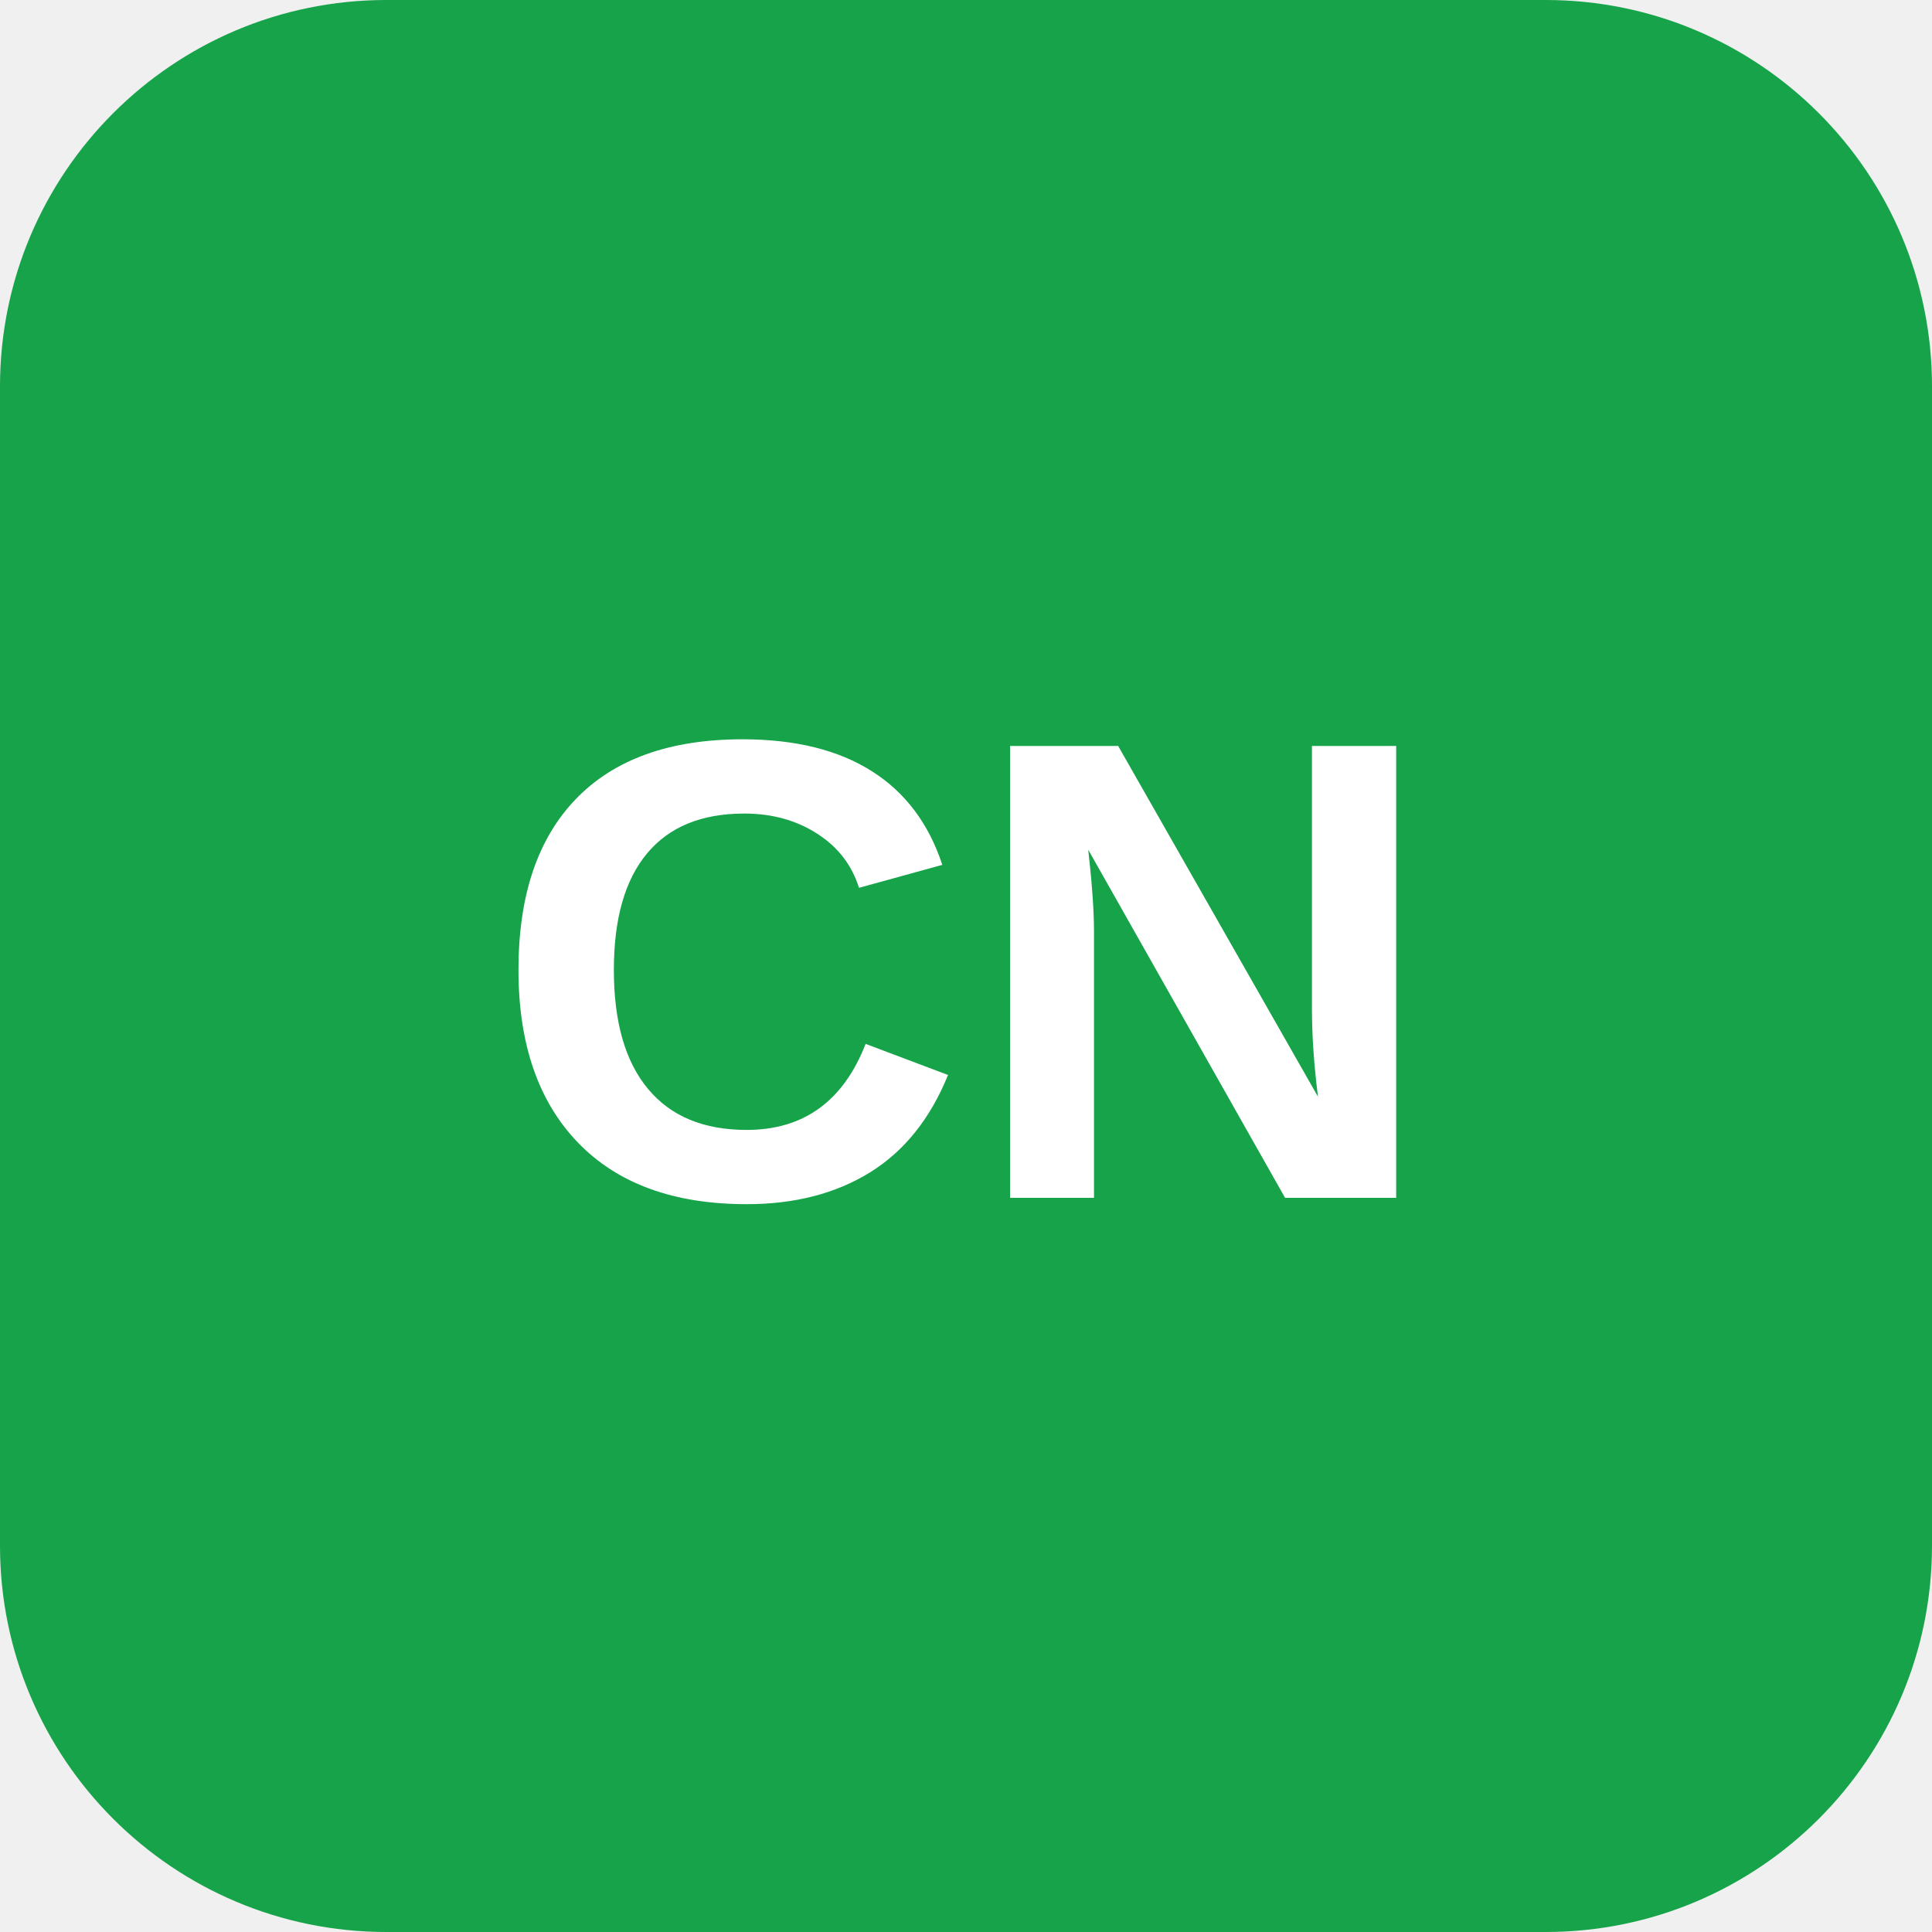
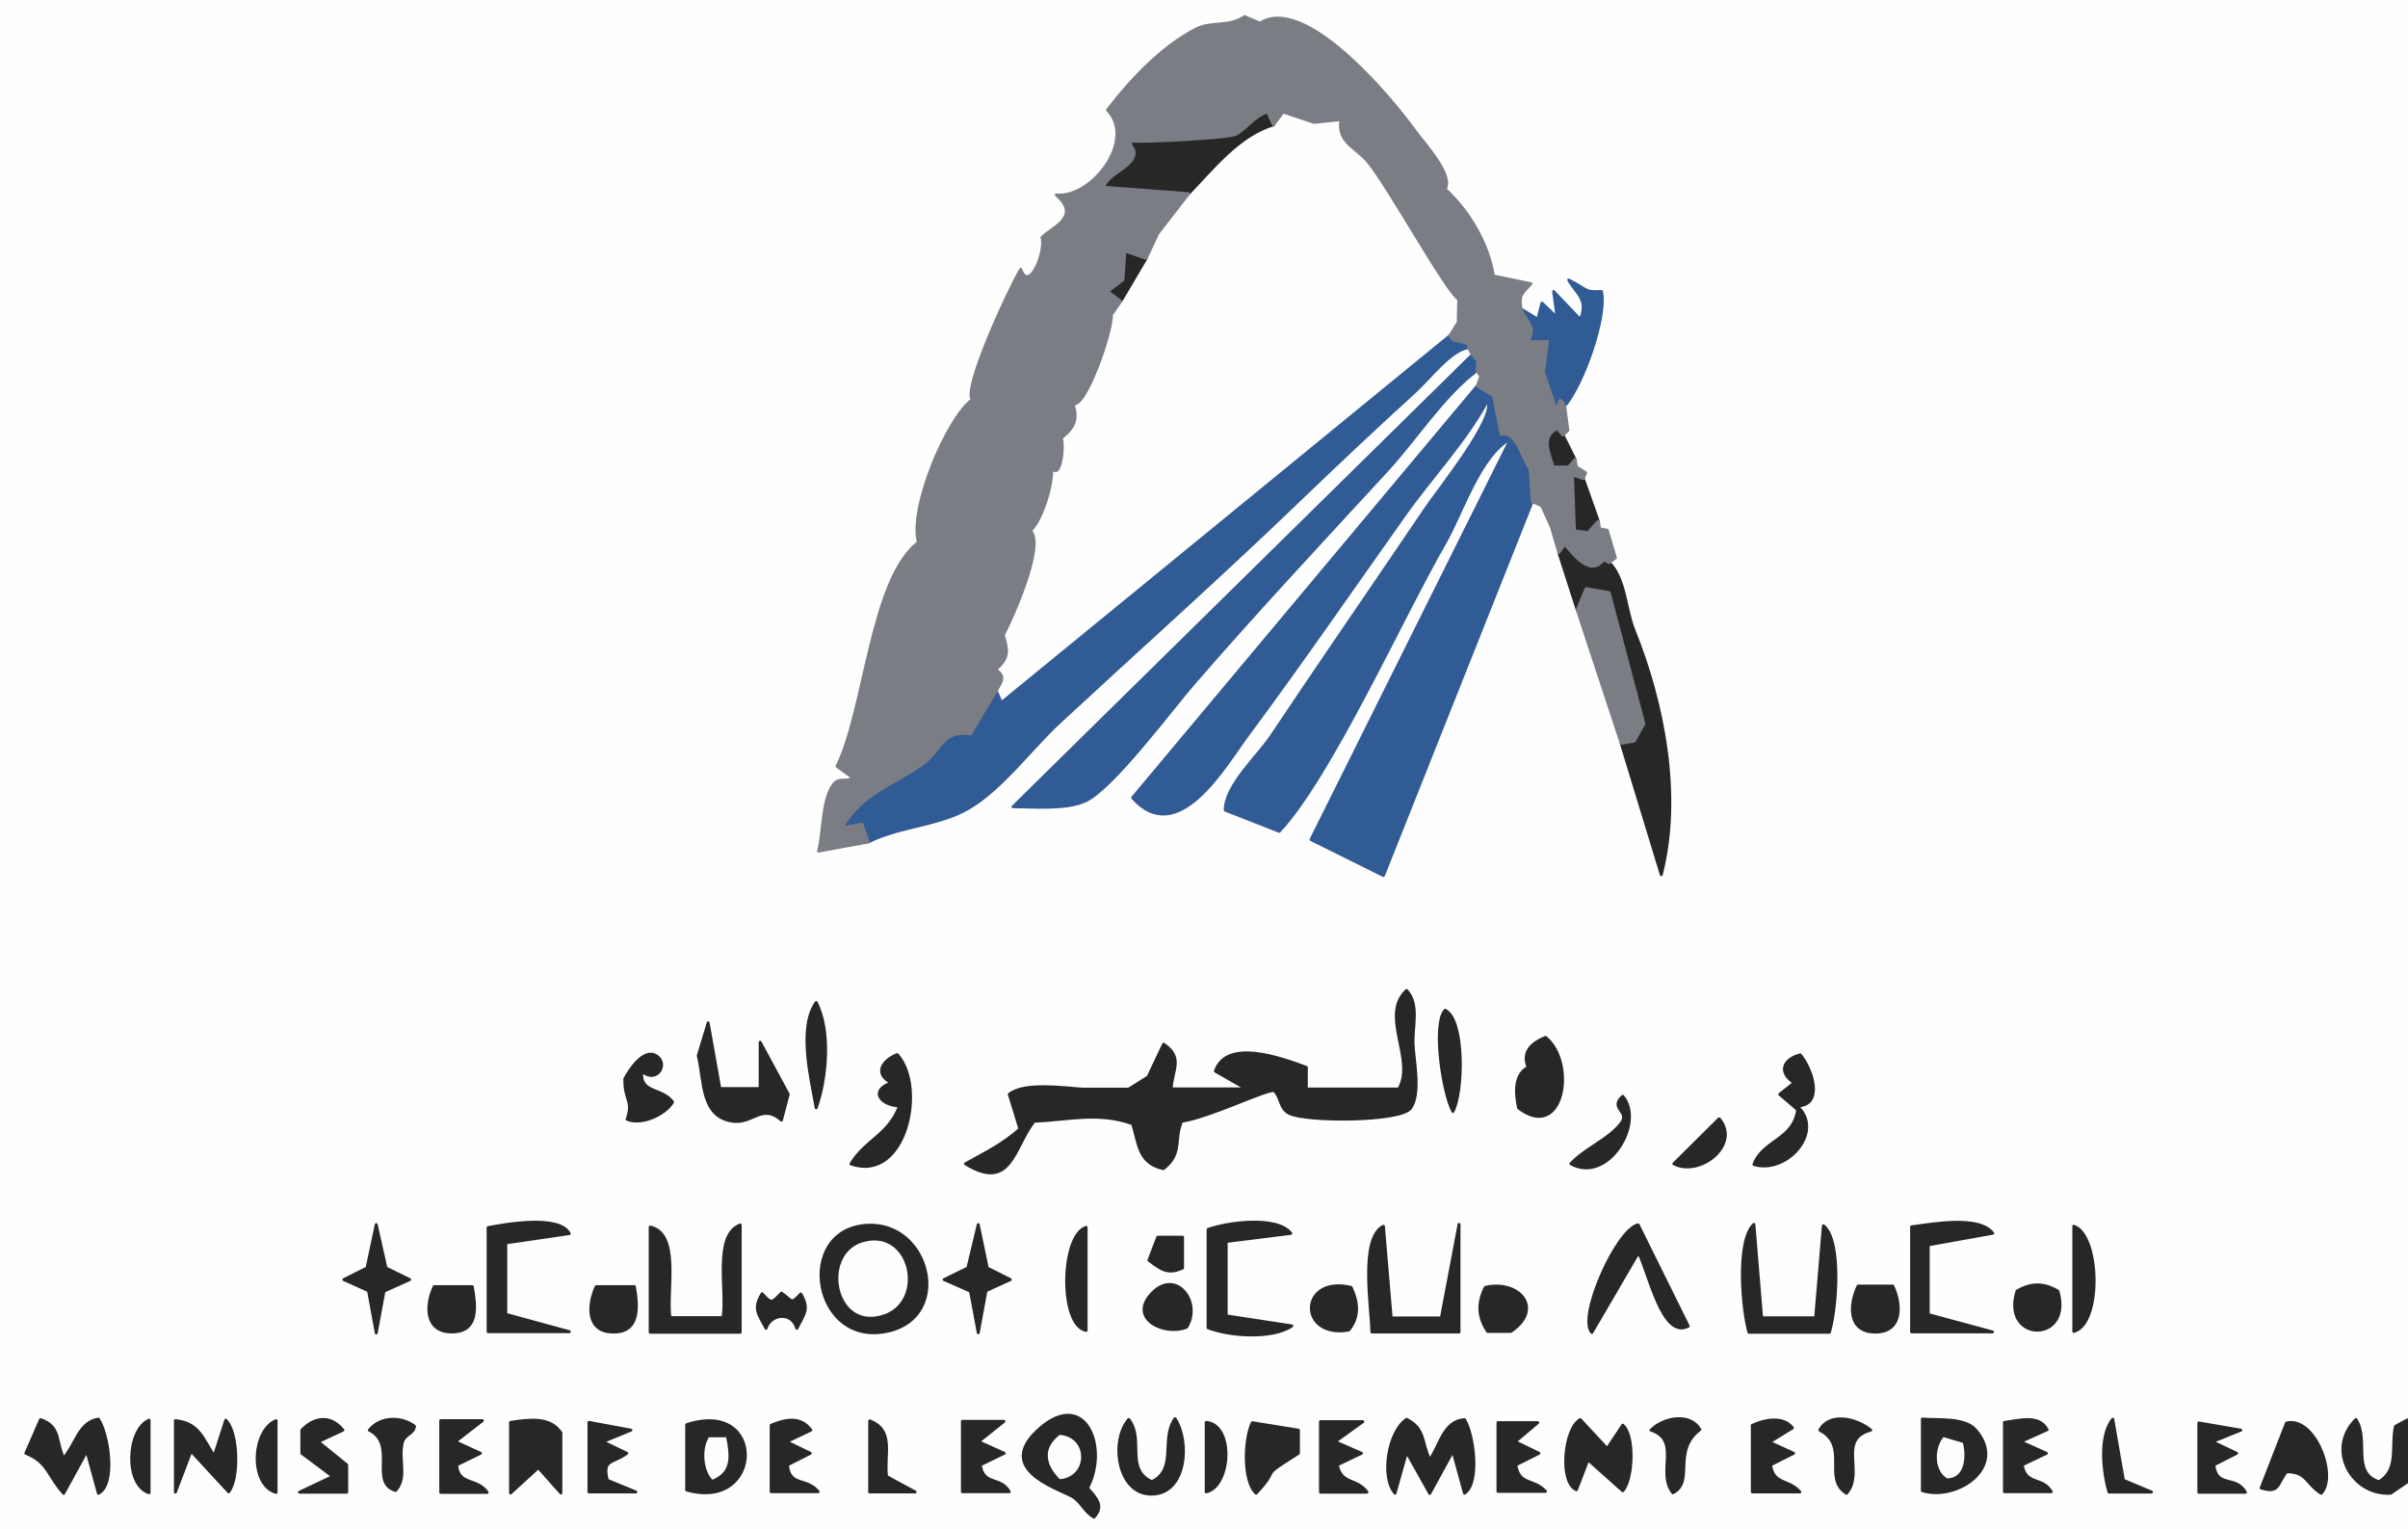
- <svg xmlns="http://www.w3.org/2000/svg" viewBox="0 0 100 100">
-   <rect width="100" height="100" rx="20" fill="#16a34a" />
-   <text x="50" y="62" text-anchor="middle" font-family="Arial, Helvetica, sans-serif" font-size="34" font-weight="700" fill="#ffffff">CN</text>
+ <svg xmlns="http://www.w3.org/2000/svg" viewBox="0 0 208 132" width="208" height="132">
+   <path d="M0.08 0.08C69.36 0.08 138.64 0.08 207.92 0.08C207.93 40.93 207.94 81.78 207.94 122.62C207.6 122.8 207.26 122.99 206.92 123.17C206.51 124.89 207.26 126.87 205.5 127.96C203.06 127.18 204.66 124.33 203.5 122.58C200.89 125.2 203.2 129.16 206.5 128.95C206.98 128.62 207.46 128.3 207.94 127.97C207.94 129.29 207.93 130.6 207.92 131.92C138.64 131.92 69.36 131.92 0.08 131.92C0.08 87.97 0.08 44.03 0.08 0.08ZM75 72.71C77.67 71.35 81.06 71.31 83.65 69.81C86.52 68.14 89.08 64.63 91.54 62.35C98.29 56.1 105.14 49.99 111.78 43.62C115.24 40.29 118.72 37.01 122.28 33.77C123.44 32.72 125.33 30.21 126.85 30.02C126.96 30.22 127.07 30.43 127.18 30.63C113.95 43.64 100.73 56.66 87.5 69.67C89.32 69.67 92 69.93 93.7 69.19C96.02 68.2 101.25 61.16 103.15 58.98C108.56 52.74 114.22 46.69 119.8 40.63C122.3 37.92 124.7 34.14 127.57 32.01C127.68 32.17 127.8 32.34 127.91 32.5C127.81 32.77 127.71 33.05 127.61 33.32C117.69 45.17 107.76 57.03 97.83 68.89C101.73 73.31 105.79 66.16 107.72 63.56C112.36 57.31 116.81 50.84 121.31 44.5C123.65 41.2 126.61 38.09 128.5 34.59C129.33 35.99 124.25 42.27 123.12 43.95C118.7 50.49 114.18 57.03 109.78 63.61C108.62 65.33 105.83 67.84 105.83 69.96C107.39 70.57 108.94 71.18 110.5 71.79C114.94 67.04 121.13 53.26 124.78 46.94C126.32 44.28 127.81 39.34 130.5 37.88C124.75 49.42 118.99 60.96 113.24 72.5C115.32 73.54 117.41 74.57 119.5 75.61C123.78 64.84 128.07 54.08 132.35 43.32C132.62 43.44 132.9 43.55 133.17 43.67C133.44 44.28 133.72 44.89 134 45.5C134.22 46.24 134.43 46.98 134.65 47.72C135.18 49.37 135.71 51.02 136.24 52.67C137.5 56.51 138.77 60.35 140.04 64.19C141.19 67.97 142.35 71.75 143.5 75.53C145.25 68.7 143.67 60.68 141.13 54.4C140.42 52.65 140.38 49.93 139 48.58C139.18 48.44 139.36 48.31 139.54 48.17C139.31 47.37 139.07 46.58 138.83 45.78C138.61 45.74 138.39 45.7 138.17 45.67C138.13 45.44 138.1 45.22 138.06 45C137.63 43.78 137.2 42.56 136.76 41.33C136.83 41.17 136.9 41 136.97 40.83C136.7 40.67 136.43 40.5 136.17 40.33C136.13 40.11 136.09 39.89 136.05 39.67C135.7 38.97 135.35 38.27 135 37.57C135.14 37.43 135.29 37.3 135.43 37.17C135.34 36.46 135.25 35.75 135.16 35.05C136.7 33.3 138.84 27.32 138.33 25.17C136.79 25.26 137.15 24.99 135.5 24.18C136.1 25.29 137.27 25.88 136.5 27.58C135.73 26.78 134.97 25.97 134.2 25.17C134.3 25.92 134.4 26.67 134.5 27.42C134.06 27 133.63 26.59 133.19 26.17C133.07 26.63 132.95 27.1 132.83 27.57C132.35 27.27 131.87 26.97 131.39 26.68C131.17 25.46 131.47 25.36 132.24 24.5C131.16 24.28 130.08 24.06 129 23.83C128.57 21.1 126.96 18.29 124.83 16.33C125.56 15.11 123.05 12.43 122.21 11.28C120.07 8.32 112.69 -0.49 108.83 2C108.39 1.81 107.94 1.62 107.5 1.43C106.17 2.37 104.64 1.82 103.31 2.51C100.34 4.05 97.75 6.79 95.66 9.5C98.19 12.08 94.31 17.16 91.24 16.83C93.38 18.72 91.01 19.54 90 20.5C90.37 21.62 88.93 25.34 88.17 23.26C87.2 24.83 83.11 33.69 84 34.5C81.8 36.09 78.52 43.92 79.33 46.83C75.2 50.03 74.75 61.2 72.3 66.17C72.75 66.5 73.21 66.83 73.67 67.17C73.14 67.56 72.59 67.18 72.16 67.57C70.99 68.66 71.14 72 70.7 73.5C72.13 73.24 73.57 72.98 75 72.71ZM125.23 29C112.32 39.56 99.41 50.11 86.5 60.67C86.35 60.33 86.2 60 86.05 59.67C86.52 58.82 86.88 58.42 86 57.83C87.15 56.83 87.08 56.26 86.67 54.83C87.26 53.75 90.33 47.05 89 45.83C90.02 44.94 91.01 41.6 90.83 40.33C91.56 41.63 91.95 38.57 91.67 37.83C92.79 36.93 93.13 36.25 92.67 34.83C93.69 35.46 96.11 28.57 96 27.17C96.27 26.78 96.54 26.4 96.81 26.02C97.54 24.78 98.27 23.54 99 22.31C99.33 21.59 99.67 20.88 100 20.17C100.89 19.02 101.78 17.87 102.67 16.72C104.7 14.61 107.06 11.62 110 10.79C110.28 10.42 110.56 10.04 110.83 9.67C111.72 9.97 112.61 10.27 113.5 10.57C114.28 10.49 115.06 10.41 115.83 10.33C115.48 12.25 117.1 12.71 118.16 13.96C119.87 15.99 125.01 25.32 126 25.83C125.99 26.5 125.97 27.17 125.96 27.83C125.72 28.22 125.47 28.61 125.23 29ZM121.5 85.53C119.18 87.65 122.3 91.51 120.83 94.04C118.17 94.04 115.51 94.04 112.84 94.04C112.84 93.41 112.84 92.79 112.84 92.17C110.74 91.4 105.96 89.63 104.98 92.5C105.87 93.01 106.77 93.52 107.66 94.03C105.5 94.03 103.33 94.03 101.17 94.03C101.24 92.4 102.24 91.33 100.51 90.17C100.06 91.11 99.61 92.06 99.17 93C98.61 93.35 98.06 93.7 97.5 94.05C96.17 94.05 94.83 94.05 93.5 94.05C92.03 93.97 88.48 93.43 87.18 94.5C87.49 95.5 87.79 96.5 88.1 97.5C86.48 98.91 85.21 99.48 83.4 100.5C87.35 102.95 87.54 99.1 89.32 96.83C92.31 96.71 94.85 95.98 97.83 97.04C98.38 98.78 98.33 100.46 100.5 100.92C102.17 99.59 101.37 98.48 102.06 96.83C104.45 96.48 109.17 94.15 110.05 94.17C110.68 94.76 110.52 95.7 111.35 96.14C112.73 96.87 121 96.88 121.85 95.69C122.74 94.42 122.12 91.61 122.06 90.17C122 88.57 122.6 86.73 121.5 85.53ZM70.5 86.57C68.95 88.78 70.06 93.16 70.5 95.67C71.4 93.18 71.77 88.98 70.5 86.57ZM124.83 87.24C123.73 88.42 124.64 94.44 125.5 95.98C126.39 94.38 126.52 88.07 124.83 87.24ZM61.17 88.33C60.88 89.28 60.59 90.22 60.31 91.17C60.85 93.27 60.51 96.46 63.31 96.83C65.03 97.06 65.83 95.26 67.5 96.73C67.7 95.99 67.89 95.24 68.09 94.5C67.28 93 66.47 91.5 65.66 90C65.66 91.33 65.66 92.66 65.66 94C64.5 94 63.34 94 62.18 94C61.84 92.11 61.51 90.22 61.17 88.33ZM133.5 89.58C132.27 90.09 131.45 90.87 132 92.17C130.79 92.79 130.9 94.42 131.17 95.68C135.06 98.64 136.2 91.78 133.5 89.58ZM55.43 92.5C56.7 93.64 57.82 91.87 56.68 91.17C55.59 90.5 54.35 92.43 53.97 93.17C53.94 95.09 54.73 94.97 54.17 96.66C55.39 97.18 57.43 96.28 58.1 95.17C57.16 93.88 55.25 94.48 55.43 92.5ZM77.5 91.07C76.19 91.57 75.49 92.77 77.02 93.5C75.03 94.2 76.13 95.47 77.7 95.5C76.75 98.03 74.75 98.44 73.5 100.51C78.28 102.17 80.03 93.84 77.5 91.07ZM155.5 91.09C154 91.48 153.6 92.63 154.99 93.5C154.57 93.83 154.15 94.17 153.73 94.5C154.25 94.94 154.76 95.39 155.28 95.83C154.92 98.45 152.24 98.48 151.5 100.56C154.31 101.43 157.65 97.73 155.23 95.5C157.52 95.5 156.6 92.4 155.5 91.09ZM140.17 94.67C138.98 95.73 140.82 95.95 140.05 96.98C138.99 98.4 136.92 99.15 135.69 100.5C138.9 102.28 142.1 96.94 140.17 94.67ZM148.5 96.61C147.19 97.91 145.89 99.2 144.58 100.5C146.84 101.67 150.39 98.83 148.5 96.61ZM32.5 105.75C32.23 107 31.97 108.25 31.7 109.5C31.03 109.83 30.37 110.17 29.7 110.5C30.41 110.82 31.12 111.14 31.83 111.46C32.06 112.68 32.28 113.9 32.5 115.11C32.72 113.91 32.95 112.7 33.17 111.5C33.91 111.17 34.65 110.83 35.39 110.5C34.71 110.17 34.02 109.83 33.34 109.5C33.06 108.25 32.78 107 32.5 105.75ZM49.17 106.53C48.34 104.9 43.72 105.71 42.16 106.01C42.16 109.01 42.16 112 42.16 115C44.5 115 46.84 115 49.18 115C47.35 114.5 45.52 114 43.69 113.5C43.69 111.44 43.69 109.39 43.69 107.33C45.52 107.06 47.34 106.8 49.17 106.53ZM63.94 105.78C61.62 106.66 62.84 111.51 62.45 113.78C60.92 113.78 59.4 113.78 57.87 113.78C57.54 111.45 58.77 106.53 56.16 105.96C56.16 108.99 56.16 112.02 56.16 115.05C58.75 115.05 61.34 115.05 63.94 115.05C63.94 111.96 63.94 108.87 63.94 105.78ZM74.86 105.81C68.57 106.22 70.24 116.51 76.8 114.93C82.33 113.59 80.28 105.46 74.86 105.81ZM84.5 105.75C84.2 107 83.9 108.25 83.6 109.5C82.92 109.83 82.24 110.17 81.55 110.5C82.31 110.83 83.07 111.17 83.83 111.5C84.05 112.7 84.28 113.89 84.5 115.09C84.72 113.88 84.94 112.67 85.17 111.46C85.87 111.14 86.57 110.82 87.27 110.5C86.6 110.17 85.94 109.83 85.28 109.5C85.02 108.25 84.76 107 84.5 105.75ZM111.5 106.51C110.3 104.97 106 105.57 104.35 106.17C104.35 109 104.35 111.83 104.35 114.66C106.17 115.39 109.91 115.65 111.59 114.5C109.7 114.21 107.81 113.92 105.92 113.63C105.92 111.49 105.92 109.35 105.92 107.21C107.78 106.98 109.64 106.74 111.5 106.51ZM126.03 105.73C125.52 108.42 125.01 111.12 124.5 113.81C123.06 113.81 121.61 113.81 120.17 113.81C119.94 111.17 119.72 108.53 119.5 105.89C117.45 106.93 118.46 112.88 118.5 115.03C121.01 115.03 123.52 115.03 126.03 115.03C126.03 111.93 126.03 108.83 126.03 105.73ZM141.5 105.77C139.67 106.15 136.27 113.72 137.5 115.07C138.84 112.77 140.19 110.47 141.53 108.17C142.42 109.88 143.6 115.72 145.83 114.52C144.39 111.6 142.94 108.69 141.5 105.77ZM151.5 105.73C149.98 107.13 150.51 113.14 151.07 115.05C153.38 115.05 155.7 115.05 158.02 115.05C158.62 113.17 159.1 107.08 157.5 105.85C157.28 108.5 157.06 111.15 156.83 113.8C155.28 113.8 153.72 113.8 152.17 113.8C151.95 111.11 151.72 108.42 151.5 105.73ZM172.13 106.5C170.96 104.95 166.93 105.71 165.12 105.94C165.12 108.96 165.12 111.99 165.12 115.02C167.45 115.02 169.78 115.02 172.11 115.02C170.26 114.52 168.41 114.02 166.56 113.52C166.56 111.51 166.56 109.51 166.56 107.5C168.42 107.17 170.27 106.83 172.13 106.5ZM93.82 105.99C91.64 106.67 91.51 114.48 93.82 114.89C93.82 111.92 93.82 108.96 93.82 105.99ZM179.13 105.89C179.13 108.92 179.13 111.95 179.13 114.98C181.57 114.32 181.38 106.65 179.13 105.89ZM102.15 106.84C101.43 106.84 100.72 106.84 100 106.84C99.75 107.5 99.5 108.17 99.24 108.83C100.3 109.63 100.88 110.08 102.15 109.5C102.15 108.61 102.15 107.73 102.15 106.84ZM74.57 107.13C78.99 105.93 80.24 113.17 75.64 113.81C71.88 114.34 70.96 108.11 74.57 107.13ZM40.8 111.11C39.7 111.11 38.6 111.11 37.5 111.11C36.72 112.78 36.73 115.12 39.17 115.02C41.4 114.93 41.07 112.68 40.8 111.11ZM54.8 111.11C53.7 111.11 52.6 111.11 51.5 111.11C50.81 112.58 50.61 114.93 52.83 115.03C55.29 115.15 55.1 112.84 54.8 111.11ZM102.5 114.61C103.83 112.44 101.58 109.52 99.51 111.68C97.41 113.87 100.6 115.39 102.5 114.61ZM116.7 111.17C112.22 110.11 112.11 115.61 116.5 114.86C117.44 113.72 117.31 112.43 116.7 111.17ZM130.5 114.98C133.4 113.02 131.22 110.5 128.3 111.17C127.62 112.52 127.66 113.71 128.5 114.98C129.17 114.98 129.83 114.98 130.5 114.98ZM163.5 111.06C162.5 111.06 161.5 111.06 160.5 111.06C159.77 112.56 159.58 114.93 161.83 115.03C164.31 115.15 164.28 112.74 163.5 111.06ZM177.76 111.5C176.54 110.78 175.44 110.77 174.22 111.5C172.85 115.98 179.08 116.01 177.76 111.5ZM67.5 111.67C66.65 112.52 66.68 112.65 65.83 111.72C65.03 113.03 65.53 113.49 66.17 114.71C66.57 113.46 68.4 113.22 68.83 114.71C69.44 113.49 69.95 113.06 69.17 111.74C68.25 112.71 68.49 112.32 67.5 111.67ZM29.62 123.5C28.61 122.23 27.2 122.31 26.07 123.5C26.07 124.17 26.07 124.83 26.07 125.5C26.96 126.17 27.86 126.83 28.75 127.5C27.79 127.95 26.83 128.41 25.87 128.86C27.23 128.86 28.59 128.86 29.95 128.86C29.95 128.07 29.95 127.29 29.95 126.5C29.13 125.83 28.3 125.17 27.48 124.5C28.19 124.17 28.91 123.83 29.62 123.5ZM93.94 128.5C95.78 125.05 93.78 119.92 89.84 123.34C85.85 126.81 91.15 128.44 92.61 129.22C93.36 129.63 93.69 130.58 94.5 131.02C95.39 130.01 94.69 129.38 93.94 128.5ZM3.5 122.59C3.08 123.56 2.66 124.53 2.23 125.5C4.17 126.27 4.13 127.47 5.5 128.96C6.17 127.74 6.83 126.52 7.5 125.31C7.83 126.52 8.17 127.74 8.5 128.96C10.02 128.18 9.36 123.83 8.5 122.55C6.83 122.8 6.58 124.66 5.5 125.92C4.79 124.46 5.27 123.19 3.5 122.59ZM12.88 122.64C10.98 123.44 10.76 128.25 12.88 128.91C12.88 126.82 12.88 124.73 12.88 122.64ZM15.15 122.68C15.15 124.74 15.15 126.8 15.15 128.86C15.6 127.68 16.05 126.49 16.5 125.31C17.58 126.48 18.67 127.66 19.75 128.83C20.67 127.7 20.56 123.64 19.5 122.64C19.17 123.67 18.83 124.71 18.5 125.74C17.48 124.16 17.16 122.88 15.15 122.68ZM23.85 122.68C21.78 123.51 21.56 128.24 23.85 128.88C23.85 126.81 23.85 124.75 23.85 122.68ZM35.81 123.17C34.69 122.31 32.85 122.31 31.9 123.5C34.34 124.71 31.92 128.06 34.17 128.71C35.2 127.59 34.38 126.01 34.76 124.56C34.95 123.85 35.72 123.84 35.81 123.17ZM41.67 122.68C40.47 122.68 39.27 122.68 38.07 122.68C38.07 124.75 38.07 126.81 38.07 128.88C39.41 128.88 40.74 128.88 42.08 128.88C41.23 127.61 39.56 128.3 39.45 126.5C40.14 126.17 40.82 125.83 41.5 125.5C40.78 125.17 40.05 124.83 39.32 124.5C40.1 123.89 40.88 123.29 41.67 122.68ZM48.45 123.73C47.5 122.31 45.65 122.6 44.1 122.83C44.1 124.87 44.1 126.9 44.1 128.93C44.9 128.2 45.7 127.47 46.5 126.74C47.15 127.47 47.8 128.2 48.45 128.93C48.45 127.2 48.45 125.47 48.45 123.73ZM54.5 123.5C53.29 123.28 52.08 123.06 50.87 122.83C50.87 124.84 50.87 126.84 50.87 128.84C52.22 128.84 53.57 128.84 54.92 128.84C54.1 128.5 53.28 128.17 52.46 127.83C52 125.95 52.91 126.42 54.14 125.5C53.45 125.17 52.76 124.83 52.07 124.5C52.88 124.17 53.69 123.83 54.5 123.5ZM59.31 128.67C65.92 130.56 66.24 120.76 59.31 123.03C59.31 124.91 59.31 126.79 59.31 128.67ZM70.04 123.5C69.18 122.3 67.85 122.55 66.61 123.08C66.61 124.99 66.61 126.9 66.61 128.82C67.97 128.82 69.32 128.82 70.67 128.82C69.66 127.56 68.2 128.43 68.02 126.5C68.68 126.17 69.33 125.83 69.99 125.5C69.31 125.17 68.62 124.83 67.94 124.5C68.64 124.17 69.34 123.83 70.04 123.5ZM75.12 122.7C75.12 124.75 75.12 126.8 75.12 128.84C76.43 128.84 77.74 128.84 79.05 128.84C78.22 128.4 77.4 127.95 76.58 127.5C76.35 125.53 77.26 123.51 75.12 122.7ZM86.72 122.74C85.52 122.74 84.33 122.74 83.13 122.74C83.13 124.77 83.13 126.8 83.13 128.82C84.48 128.82 85.83 128.82 87.18 128.82C86.4 127.46 84.97 128.35 84.67 126.5C85.36 126.17 86.05 125.83 86.74 125.5C86 125.17 85.26 124.83 84.52 124.5C85.25 123.91 85.99 123.33 86.72 122.74ZM97.5 122.58C95.91 124.38 96.51 129.08 99.5 129.03C102.52 128.98 102.78 124.45 101.5 122.51C100.25 124.22 101.72 126.88 99.5 127.95C97.15 126.89 98.85 124.26 97.5 122.58ZM104.19 128.83C106.31 128.38 106.63 123.03 104.19 122.83C104.19 124.83 104.19 126.83 104.19 128.83ZM112.16 123.5C110.83 123.29 109.5 123.07 108.17 122.86C107.5 124.22 107.35 127.88 108.5 128.95C110.81 126.48 108.48 127.82 112.16 125.5C112.16 124.83 112.16 124.17 112.16 123.5ZM117.72 122.77C116.5 122.77 115.28 122.77 114.06 122.77C114.06 124.8 114.06 126.83 114.06 128.86C115.4 128.86 116.74 128.86 118.08 128.86C117.21 127.62 115.87 128.25 115.51 126.5C116.21 126.17 116.9 125.83 117.6 125.5C116.84 125.17 116.08 124.83 115.32 124.5C116.12 123.92 116.92 123.35 117.72 122.77ZM121.5 122.57C119.94 123.58 119.27 127.54 120.5 128.95C120.83 127.77 121.17 126.58 121.5 125.4C122.17 126.59 122.83 127.78 123.5 128.97C124.17 127.75 124.83 126.53 125.5 125.31C125.83 126.52 126.17 127.74 126.5 128.95C127.85 128.07 127.29 123.82 126.5 122.59C124.69 122.75 124.45 124.67 123.5 126.06C122.78 124.59 123.13 123.37 121.5 122.57ZM132.83 122.85C131.69 122.85 130.54 122.85 129.39 122.85C129.39 124.83 129.39 126.81 129.39 128.79C130.76 128.79 132.13 128.79 133.5 128.79C132.44 127.65 131.22 128.3 130.93 126.5C131.6 126.17 132.27 125.83 132.93 125.5C132.25 125.17 131.57 124.83 130.88 124.5C131.53 123.95 132.18 123.4 132.83 122.85ZM136.5 122.59C135.11 123.35 134.69 128.03 136.17 128.65C136.5 127.79 136.83 126.93 137.17 126.06C138.17 126.96 139.17 127.85 140.17 128.74C141.07 127.75 141.2 123.92 140.17 123.07C139.72 123.75 139.28 124.42 138.83 125.09C138.06 124.26 137.28 123.42 136.5 122.59ZM146.83 123.45C145.99 121.99 143.72 122.4 142.61 123.5C145.25 124.37 143.1 127.17 144.5 128.91C146.39 127.95 144.39 125.32 146.83 123.45ZM154.83 123.31C154.05 122.29 152.46 122.57 151.36 123.09C151.36 125 151.36 126.92 151.36 128.84C152.73 128.84 154.1 128.84 155.47 128.84C154.47 127.69 153.2 128.26 152.94 126.5C153.6 126.17 154.26 125.83 154.93 125.5C154.23 125.18 153.53 124.86 152.83 124.54C153.5 124.13 154.17 123.72 154.83 123.31ZM161.59 123.5C160.38 122.49 158.04 121.94 157.19 123.5C159.8 124.88 157.45 127.69 159.5 128.96C161.05 127.16 158.67 124.29 161.59 123.5ZM166.05 122.54C166.05 124.6 166.05 126.67 166.05 128.73C168.98 129.65 173.43 126.73 170.67 123.5C169.72 122.38 167.35 122.66 166.05 122.54ZM176.83 123.46C176.13 122.16 174.51 122.65 173.14 122.83C173.14 124.83 173.14 126.83 173.14 128.82C174.49 128.82 175.84 128.82 177.19 128.82C176.39 127.49 175 128.32 174.67 126.5C175.37 126.17 176.07 125.83 176.77 125.5C176.02 125.17 175.28 124.83 174.53 124.5C175.3 124.15 176.07 123.81 176.83 123.46ZM182.5 122.56C181.31 123.98 181.67 127.17 182.17 128.85C183.4 128.85 184.63 128.85 185.85 128.85C185.04 128.51 184.23 128.17 183.42 127.83C183.11 126.08 182.81 124.32 182.5 122.56ZM193.56 123.5C192.35 123.29 191.14 123.08 189.93 122.88C189.93 124.87 189.93 126.87 189.93 128.87C191.28 128.87 192.62 128.87 193.96 128.87C193.1 127.36 191.46 128.55 191.23 126.5C191.89 126.17 192.55 125.83 193.2 125.5C192.5 125.17 191.79 124.83 191.09 124.5C191.91 124.17 192.74 123.83 193.56 123.5ZM200.5 128.96C201.92 127.47 199.94 122.27 197.5 122.89C196.77 124.76 196.04 126.63 195.31 128.5C196.91 128.99 196.67 128.16 197.5 127.1C199.25 127.07 199.2 128.14 200.5 128.96ZM62.83 123.99C63.17 125.71 63.37 127.22 61.5 127.93C60.58 127.04 60.46 125.01 61.17 123.99C61.72 123.99 62.28 123.99 62.83 123.99ZM91.5 123.78C94.21 123.97 94.16 127.68 91.5 127.87C90.15 126.53 89.87 125.02 91.5 123.78ZM169.66 124.5C169.99 125.77 169.88 127.77 168.17 127.8C166.9 127.1 166.91 124.98 167.83 123.96C168.44 124.14 169.05 124.32 169.66 124.5Z" fill="#fefefe" fill-rule="evenodd" stroke="#fefefe" stroke-width="0.25" stroke-linejoin="round" />
+   <path d="M110 10.79C107.06 11.62 104.7 14.61 102.67 16.72C100.22 16.53 97.78 16.35 95.33 16.17C95.69 15.02 97.66 14.49 97.94 13.44C98.11 12.78 97.55 12.73 97.67 12.17C98.51 12.32 106.19 11.92 106.76 11.59C107.74 11.04 108.35 10.01 109.5 9.67C109.67 10.04 109.83 10.42 110 10.79ZM99 22.31C98.27 23.54 97.54 24.78 96.81 26.02C96.43 25.73 96.05 25.45 95.67 25.17C96.11 24.83 96.56 24.5 97 24.17C97.06 23.33 97.11 22.5 97.17 21.67C97.78 21.88 98.39 22.09 99 22.31ZM135 37.57C135.35 38.27 135.7 38.97 136.05 39.67C135.87 39.89 135.68 40.11 135.5 40.33C135.06 40.33 134.61 40.33 134.17 40.33C133.79 39.08 133.1 37.73 134.5 37C134.67 37.19 134.83 37.38 135 37.57ZM136.76 41.33C137.2 42.56 137.63 43.78 138.06 45C137.76 45.33 137.47 45.67 137.17 46C136.78 45.94 136.39 45.89 136 45.83C135.94 44.22 135.89 42.61 135.83 41C136.14 41.11 136.45 41.22 136.76 41.33ZM139 48.58C140.38 49.93 140.42 52.65 141.13 54.4C143.67 60.68 145.25 68.7 143.5 75.53C142.35 71.75 141.19 67.97 140.04 64.19C140.41 64.13 140.79 64.06 141.17 64C141.44 63.5 141.72 63 142 62.5C141 58.72 140 54.94 139 51.17C138.33 51.06 137.67 50.94 137 50.83C136.75 51.44 136.49 52.06 136.24 52.67C135.71 51.02 135.18 49.37 134.65 47.72C134.82 47.48 134.99 47.24 135.17 47C135.93 47.94 137.46 49.85 138.5 48.33C138.67 48.42 138.83 48.5 139 48.58ZM121.5 85.53C122.6 86.73 122 88.57 122.06 90.17C122.12 91.61 122.74 94.42 121.85 95.69C121 96.88 112.73 96.87 111.35 96.14C110.52 95.7 110.68 94.76 110.05 94.17C109.17 94.15 104.45 96.48 102.06 96.83C101.37 98.48 102.17 99.59 100.5 100.92C98.33 100.46 98.38 98.78 97.83 97.04C94.85 95.98 92.31 96.71 89.32 96.83C87.54 99.1 87.35 102.95 83.4 100.5C85.21 99.48 86.48 98.91 88.1 97.5C87.79 96.5 87.49 95.5 87.18 94.5C88.48 93.43 92.03 93.97 93.5 94.05C94.83 94.05 96.17 94.05 97.5 94.05C98.06 93.7 98.61 93.35 99.17 93C99.61 92.06 100.06 91.11 100.51 90.17C102.24 91.33 101.24 92.4 101.17 94.03C103.33 94.03 105.5 94.03 107.66 94.03C106.77 93.52 105.87 93.01 104.98 92.5C105.96 89.63 110.74 91.4 112.84 92.17C112.84 92.79 112.84 93.41 112.84 94.04C115.51 94.04 118.17 94.04 120.83 94.04C122.3 91.51 119.18 87.65 121.5 85.53ZM70.5 86.57C71.77 88.98 71.4 93.18 70.5 95.67C70.06 93.16 68.95 88.78 70.5 86.57ZM124.83 87.24C126.52 88.07 126.39 94.38 125.5 95.98C124.64 94.44 123.73 88.42 124.83 87.24ZM61.17 88.33C61.51 90.22 61.84 92.11 62.18 94C63.34 94 64.5 94 65.66 94C65.66 92.66 65.66 91.33 65.66 90C66.47 91.5 67.28 93 68.09 94.5C67.89 95.24 67.7 95.99 67.5 96.73C65.83 95.26 65.03 97.06 63.31 96.83C60.51 96.46 60.85 93.27 60.31 91.17C60.59 90.22 60.88 89.28 61.17 88.33ZM133.5 89.58C136.2 91.78 135.06 98.64 131.17 95.68C130.9 94.42 130.79 92.79 132 92.17C131.45 90.87 132.27 90.09 133.5 89.58ZM55.43 92.5C55.25 94.48 57.16 93.88 58.1 95.17C57.43 96.28 55.39 97.18 54.17 96.66C54.73 94.97 53.94 95.09 53.97 93.17C54.35 92.43 55.59 90.5 56.68 91.17C57.82 91.87 56.7 93.64 55.43 92.5ZM77.5 91.07C80.03 93.84 78.28 102.17 73.5 100.51C74.75 98.44 76.75 98.03 77.7 95.5C76.13 95.47 75.03 94.2 77.02 93.5C75.49 92.77 76.19 91.57 77.5 91.07ZM155.5 91.09C156.6 92.4 157.52 95.5 155.23 95.5C157.65 97.73 154.31 101.43 151.5 100.56C152.24 98.48 154.92 98.45 155.28 95.83C154.76 95.39 154.25 94.94 153.73 94.5C154.15 94.17 154.57 93.83 154.99 93.5C153.6 92.63 154 91.48 155.5 91.09ZM140.17 94.67C142.1 96.94 138.9 102.28 135.69 100.5C136.92 99.15 138.99 98.4 140.05 96.98C140.82 95.95 138.98 95.73 140.17 94.67ZM148.5 96.61C150.39 98.83 146.84 101.67 144.58 100.5C145.89 99.2 147.19 97.91 148.5 96.61ZM32.5 105.75C32.78 107 33.06 108.25 33.34 109.5C34.02 109.83 34.71 110.17 35.39 110.5C34.65 110.83 33.91 111.17 33.17 111.5C32.95 112.7 32.72 113.91 32.5 115.11C32.28 113.9 32.06 112.68 31.83 111.46C31.12 111.14 30.41 110.82 29.7 110.5C30.37 110.17 31.03 109.83 31.7 109.5C31.97 108.25 32.23 107 32.5 105.75ZM49.17 106.53C47.34 106.8 45.52 107.06 43.69 107.33C43.69 109.39 43.69 111.44 43.69 113.5C45.52 114 47.35 114.5 49.18 115C46.84 115 44.5 115 42.16 115C42.16 112 42.16 109.01 42.16 106.01C43.72 105.71 48.34 104.9 49.17 106.53ZM63.94 105.78C63.94 108.87 63.94 111.96 63.94 115.05C61.34 115.05 58.75 115.05 56.16 115.05C56.16 112.02 56.16 108.99 56.16 105.96C58.77 106.53 57.54 111.45 57.87 113.78C59.4 113.78 60.92 113.78 62.45 113.78C62.84 111.51 61.62 106.66 63.94 105.78ZM74.86 105.81C80.28 105.46 82.33 113.59 76.8 114.93C70.24 116.51 68.57 106.22 74.86 105.81ZM84.5 105.75C84.76 107 85.02 108.25 85.28 109.5C85.94 109.83 86.6 110.17 87.27 110.5C86.57 110.82 85.87 111.14 85.17 111.46C84.94 112.67 84.72 113.88 84.5 115.09C84.28 113.89 84.05 112.7 83.83 111.5C83.07 111.17 82.31 110.83 81.55 110.5C82.24 110.17 82.92 109.83 83.6 109.5C83.9 108.25 84.2 107 84.5 105.75ZM111.5 106.51C109.64 106.74 107.78 106.98 105.92 107.21C105.92 109.35 105.92 111.49 105.92 113.63C107.81 113.92 109.7 114.21 111.59 114.5C109.91 115.65 106.17 115.39 104.35 114.66C104.35 111.83 104.35 109 104.35 106.17C106 105.57 110.3 104.97 111.5 106.51ZM126.03 105.73C126.03 108.83 126.03 111.93 126.03 115.03C123.52 115.03 121.01 115.03 118.5 115.03C118.46 112.88 117.45 106.93 119.5 105.89C119.72 108.53 119.94 111.17 120.17 113.81C121.61 113.81 123.06 113.81 124.5 113.81C125.01 111.12 125.52 108.42 126.03 105.73ZM141.5 105.77C142.94 108.69 144.39 111.6 145.83 114.52C143.6 115.72 142.42 109.88 141.53 108.17C140.19 110.47 138.84 112.77 137.5 115.07C136.27 113.72 139.67 106.15 141.5 105.77ZM151.5 105.73C151.72 108.42 151.95 111.11 152.17 113.8C153.72 113.8 155.28 113.8 156.83 113.8C157.06 111.15 157.28 108.5 157.5 105.85C159.1 107.08 158.62 113.17 158.02 115.05C155.7 115.05 153.38 115.05 151.07 115.05C150.51 113.14 149.98 107.13 151.5 105.73ZM172.13 106.5C170.27 106.83 168.42 107.17 166.56 107.5C166.56 109.51 166.56 111.51 166.56 113.52C168.41 114.02 170.26 114.52 172.11 115.02C169.78 115.02 167.45 115.02 165.12 115.02C165.12 111.99 165.12 108.96 165.12 105.94C166.93 105.71 170.96 104.95 172.13 106.5ZM93.82 105.99C93.82 108.96 93.82 111.92 93.82 114.89C91.51 114.48 91.64 106.67 93.82 105.99ZM179.13 105.89C181.38 106.65 181.57 114.32 179.13 114.98C179.13 111.95 179.13 108.92 179.13 105.89ZM102.15 106.84C102.15 107.73 102.15 108.61 102.15 109.5C100.88 110.08 100.3 109.63 99.24 108.83C99.5 108.17 99.75 107.5 100 106.84C100.72 106.84 101.43 106.84 102.15 106.84ZM74.57 107.13C70.96 108.11 71.88 114.34 75.64 113.81C80.24 113.17 78.99 105.93 74.57 107.13ZM40.8 111.11C41.07 112.68 41.4 114.93 39.17 115.02C36.73 115.12 36.72 112.78 37.5 111.11C38.6 111.11 39.7 111.11 40.8 111.11ZM54.8 111.11C55.1 112.84 55.29 115.15 52.83 115.03C50.61 114.93 50.81 112.58 51.5 111.11C52.6 111.11 53.7 111.11 54.8 111.11ZM102.5 114.61C100.6 115.39 97.41 113.87 99.51 111.68C101.58 109.52 103.83 112.44 102.5 114.61ZM116.7 111.17C117.31 112.43 117.44 113.72 116.5 114.86C112.11 115.61 112.22 110.11 116.7 111.17ZM130.5 114.98C129.83 114.98 129.17 114.98 128.5 114.98C127.66 113.71 127.62 112.52 128.3 111.17C131.22 110.5 133.4 113.02 130.5 114.98ZM163.5 111.06C164.28 112.74 164.31 115.15 161.83 115.03C159.58 114.93 159.77 112.56 160.5 111.06C161.5 111.06 162.5 111.06 163.5 111.06ZM177.76 111.5C179.08 116.01 172.85 115.98 174.22 111.5C175.44 110.77 176.54 110.78 177.76 111.5ZM67.5 111.67C68.49 112.32 68.25 112.71 69.17 111.74C69.95 113.06 69.44 113.49 68.83 114.71C68.4 113.22 66.57 113.46 66.17 114.71C65.53 113.49 65.03 113.03 65.83 111.72C66.68 112.65 66.65 112.52 67.5 111.67ZM29.62 123.5C28.91 123.83 28.19 124.17 27.48 124.5C28.3 125.17 29.13 125.83 29.95 126.5C29.95 127.29 29.95 128.07 29.95 128.86C28.59 128.86 27.23 128.86 25.87 128.86C26.83 128.41 27.79 127.95 28.75 127.5C27.86 126.83 26.96 126.17 26.07 125.5C26.07 124.83 26.07 124.17 26.07 123.5C27.2 122.31 28.61 122.23 29.62 123.5ZM93.94 128.5C94.69 129.38 95.39 130.01 94.5 131.02C93.69 130.58 93.36 129.63 92.61 129.22C91.15 128.44 85.85 126.81 89.84 123.34C93.78 119.92 95.78 125.05 93.94 128.5ZM3.5 122.59C5.27 123.19 4.79 124.46 5.5 125.92C6.58 124.66 6.83 122.8 8.5 122.55C9.36 123.83 10.02 128.18 8.5 128.96C8.17 127.74 7.83 126.52 7.5 125.31C6.83 126.52 6.17 127.74 5.5 128.96C4.13 127.47 4.17 126.27 2.23 125.5C2.66 124.53 3.08 123.56 3.5 122.59ZM12.88 122.64C12.88 124.73 12.88 126.82 12.88 128.91C10.76 128.25 10.98 123.44 12.88 122.64ZM15.15 122.68C17.16 122.88 17.48 124.16 18.5 125.74C18.83 124.71 19.17 123.67 19.5 122.64C20.56 123.64 20.67 127.7 19.75 128.83C18.67 127.66 17.58 126.48 16.5 125.31C16.05 126.49 15.6 127.68 15.15 128.86C15.15 126.8 15.15 124.74 15.15 122.68ZM23.85 122.68C23.85 124.75 23.85 126.81 23.85 128.88C21.56 128.24 21.78 123.51 23.85 122.68ZM35.81 123.17C35.72 123.84 34.95 123.85 34.76 124.56C34.38 126.01 35.2 127.59 34.17 128.71C31.92 128.06 34.34 124.71 31.9 123.5C32.85 122.31 34.69 122.31 35.81 123.17ZM41.67 122.68C40.88 123.29 40.1 123.89 39.32 124.5C40.05 124.83 40.78 125.17 41.5 125.5C40.82 125.83 40.14 126.17 39.45 126.5C39.56 128.3 41.23 127.61 42.08 128.88C40.74 128.88 39.41 128.88 38.07 128.88C38.07 126.81 38.07 124.75 38.07 122.68C39.27 122.68 40.47 122.68 41.67 122.68ZM48.45 123.73C48.45 125.47 48.45 127.2 48.45 128.93C47.8 128.2 47.15 127.47 46.5 126.74C45.7 127.47 44.9 128.2 44.1 128.93C44.1 126.9 44.1 124.87 44.1 122.83C45.65 122.6 47.5 122.31 48.45 123.73ZM54.5 123.5C53.69 123.83 52.88 124.17 52.07 124.5C52.76 124.83 53.45 125.17 54.14 125.5C52.91 126.42 52 125.95 52.46 127.83C53.28 128.17 54.1 128.5 54.92 128.84C53.57 128.84 52.22 128.84 50.87 128.84C50.87 126.84 50.87 124.84 50.87 122.83C52.08 123.06 53.29 123.28 54.5 123.5ZM59.31 128.67C59.31 126.79 59.31 124.91 59.31 123.03C66.24 120.76 65.92 130.56 59.31 128.67ZM70.04 123.5C69.34 123.83 68.64 124.17 67.94 124.5C68.62 124.83 69.31 125.17 69.99 125.5C69.33 125.83 68.68 126.17 68.02 126.5C68.2 128.43 69.66 127.56 70.67 128.82C69.32 128.82 67.97 128.82 66.61 128.82C66.61 126.9 66.61 124.99 66.61 123.08C67.85 122.55 69.18 122.3 70.04 123.5ZM75.12 122.7C77.26 123.51 76.35 125.53 76.58 127.5C77.4 127.95 78.22 128.4 79.05 128.84C77.74 128.84 76.43 128.84 75.12 128.84C75.12 126.8 75.12 124.75 75.12 122.7ZM86.72 122.74C85.99 123.33 85.25 123.91 84.52 124.5C85.26 124.83 86 125.17 86.74 125.5C86.05 125.83 85.36 126.17 84.67 126.5C84.97 128.35 86.4 127.46 87.18 128.82C85.83 128.82 84.48 128.82 83.13 128.82C83.13 126.8 83.13 124.77 83.13 122.74C84.33 122.74 85.52 122.74 86.72 122.74ZM97.5 122.58C98.85 124.26 97.15 126.89 99.5 127.95C101.72 126.88 100.25 124.22 101.5 122.51C102.78 124.45 102.52 128.98 99.5 129.03C96.51 129.08 95.91 124.38 97.5 122.58ZM104.19 128.83C104.19 126.83 104.19 124.83 104.19 122.83C106.63 123.03 106.31 128.38 104.19 128.83ZM112.16 123.5C112.16 124.17 112.16 124.83 112.16 125.5C108.48 127.82 110.81 126.48 108.5 128.95C107.35 127.88 107.5 124.22 108.17 122.86C109.5 123.07 110.83 123.29 112.16 123.5ZM117.72 122.77C116.92 123.35 116.12 123.92 115.32 124.5C116.08 124.83 116.84 125.17 117.6 125.5C116.9 125.83 116.21 126.17 115.51 126.5C115.87 128.25 117.21 127.62 118.08 128.86C116.74 128.86 115.4 128.86 114.06 128.86C114.06 126.83 114.06 124.8 114.06 122.77C115.28 122.77 116.5 122.77 117.72 122.77ZM121.5 122.57C123.13 123.37 122.78 124.59 123.5 126.06C124.45 124.67 124.69 122.75 126.5 122.59C127.29 123.82 127.85 128.07 126.5 128.95C126.17 127.74 125.83 126.52 125.5 125.31C124.83 126.53 124.17 127.75 123.5 128.97C122.83 127.78 122.17 126.59 121.5 125.4C121.17 126.58 120.83 127.77 120.5 128.95C119.27 127.54 119.94 123.58 121.5 122.57ZM132.83 122.85C132.18 123.4 131.53 123.95 130.88 124.5C131.57 124.83 132.25 125.17 132.93 125.5C132.27 125.83 131.6 126.17 130.93 126.5C131.22 128.3 132.44 127.65 133.5 128.79C132.13 128.79 130.76 128.79 129.39 128.79C129.39 126.81 129.39 124.83 129.39 122.85C130.54 122.85 131.69 122.85 132.83 122.85ZM136.5 122.59C137.28 123.42 138.06 124.26 138.83 125.09C139.28 124.42 139.72 123.75 140.17 123.07C141.2 123.92 141.07 127.75 140.17 128.74C139.17 127.85 138.17 126.96 137.17 126.06C136.83 126.93 136.5 127.79 136.17 128.65C134.69 128.03 135.11 123.35 136.5 122.59ZM146.83 123.45C144.39 125.32 146.39 127.95 144.5 128.91C143.1 127.17 145.25 124.37 142.61 123.5C143.72 122.4 145.99 121.99 146.83 123.45ZM154.83 123.31C154.17 123.72 153.5 124.13 152.83 124.54C153.53 124.86 154.23 125.18 154.93 125.5C154.26 125.83 153.6 126.17 152.94 126.5C153.2 128.26 154.47 127.69 155.47 128.84C154.1 128.84 152.73 128.84 151.36 128.84C151.36 126.92 151.36 125 151.36 123.09C152.46 122.57 154.05 122.29 154.83 123.31ZM161.59 123.5C158.67 124.29 161.05 127.16 159.5 128.96C157.45 127.69 159.8 124.88 157.19 123.5C158.04 121.94 160.38 122.49 161.59 123.5ZM166.05 122.54C167.35 122.66 169.72 122.38 170.67 123.5C173.43 126.73 168.98 129.65 166.05 128.73C166.05 126.67 166.05 124.6 166.05 122.54ZM176.83 123.46C176.07 123.81 175.3 124.15 174.53 124.5C175.28 124.83 176.02 125.17 176.77 125.5C176.07 125.83 175.37 126.17 174.67 126.5C175 128.32 176.39 127.49 177.19 128.82C175.84 128.82 174.49 128.82 173.14 128.82C173.14 126.83 173.14 124.83 173.14 122.83C174.51 122.65 176.13 122.16 176.83 123.46ZM182.5 122.56C182.81 124.32 183.11 126.08 183.42 127.83C184.23 128.17 185.04 128.51 185.85 128.85C184.63 128.85 183.4 128.85 182.17 128.85C181.67 127.17 181.31 123.98 182.5 122.56ZM193.56 123.5C192.74 123.83 191.91 124.17 191.09 124.5C191.79 124.83 192.5 125.17 193.2 125.5C192.55 125.83 191.89 126.17 191.23 126.5C191.46 128.55 193.1 127.36 193.96 128.87C192.62 128.87 191.28 128.87 189.93 128.87C189.93 126.87 189.93 124.87 189.93 122.88C191.14 123.08 192.35 123.29 193.56 123.5ZM200.5 128.96C199.2 128.14 199.25 127.07 197.5 127.1C196.67 128.16 196.91 128.99 195.31 128.5C196.04 126.63 196.77 124.76 197.5 122.89C199.94 122.27 201.92 127.47 200.5 128.96ZM207.94 122.62C207.94 124.41 207.94 126.19 207.94 127.97C207.46 128.3 206.98 128.62 206.5 128.95C203.2 129.16 200.89 125.2 203.5 122.58C204.66 124.33 203.06 127.18 205.5 127.96C207.26 126.87 206.51 124.89 206.92 123.17C207.26 122.99 207.6 122.8 207.94 122.62ZM62.83 123.99C62.28 123.99 61.72 123.99 61.17 123.99C60.46 125.01 60.58 127.04 61.5 127.93C63.37 127.22 63.17 125.71 62.83 123.99ZM91.5 123.78C89.87 125.02 90.15 126.53 91.5 127.87C94.16 127.68 94.21 123.97 91.5 123.78ZM169.66 124.5C169.05 124.32 168.44 124.14 167.83 123.96C166.91 124.98 166.9 127.1 168.17 127.8C169.88 127.77 169.99 125.77 169.66 124.5Z" fill="#272727" fill-rule="evenodd" stroke="#272727" stroke-width="0.25" stroke-linejoin="round" />
+   <path d="M135.16 35.05C134.64 34.07 134.67 34.81 134.5 35.6C134.11 34.45 133.72 33.31 133.33 32.17C133.44 31.28 133.56 30.39 133.67 29.5C133.11 29.5 132.56 29.5 132 29.5C132.7 28.11 131.96 28.05 131.39 26.68C131.87 26.97 132.35 27.27 132.83 27.57C132.95 27.1 133.07 26.63 133.19 26.17C133.63 26.59 134.06 27 134.5 27.42C134.4 26.67 134.3 25.92 134.2 25.17C134.97 25.97 135.73 26.78 136.5 27.58C137.27 25.88 136.1 25.29 135.5 24.18C137.15 24.99 136.79 25.26 138.33 25.17C138.84 27.32 136.7 33.3 135.16 35.05ZM125.23 29C125.32 29.12 125.41 29.24 125.5 29.36C125.94 29.46 126.39 29.57 126.83 29.67C126.84 29.78 126.85 29.9 126.85 30.02C125.33 30.21 123.44 32.72 122.28 33.77C118.72 37.01 115.24 40.29 111.78 43.62C105.14 49.99 98.29 56.1 91.54 62.35C89.08 64.63 86.52 68.14 83.65 69.81C81.06 71.31 77.67 71.35 75 72.71C74.82 72.2 74.64 71.68 74.45 71.17C73.86 71.28 73.26 71.39 72.67 71.5C74.64 68.36 77.05 67.86 79.76 65.93C81.36 64.78 81.37 63.01 83.83 63.38C84.57 62.14 85.31 60.9 86.05 59.67C86.2 60 86.35 60.33 86.5 60.67C99.41 50.11 112.32 39.56 125.23 29ZM127.18 30.63C127.34 30.81 127.5 30.99 127.67 31.17C127.63 31.45 127.6 31.73 127.57 32.01C124.7 34.14 122.3 37.92 119.8 40.63C114.22 46.69 108.56 52.74 103.15 58.98C101.25 61.16 96.02 68.2 93.7 69.19C92 69.93 89.32 69.67 87.5 69.67C100.73 56.66 113.95 43.64 127.18 30.63ZM127.61 33.32C128.07 33.6 128.54 33.88 129 34.17C129.22 35.28 129.44 36.39 129.66 37.5C131.06 37.27 131.37 39.43 132.17 40.5C132.23 41.44 132.29 42.38 132.35 43.32C128.07 54.08 123.78 64.84 119.5 75.61C117.41 74.57 115.32 73.54 113.24 72.5C118.99 60.96 124.75 49.42 130.5 37.88C127.81 39.34 126.32 44.28 124.78 46.94C121.13 53.26 114.94 67.04 110.5 71.79C108.94 71.18 107.39 70.57 105.83 69.96C105.83 67.84 108.62 65.33 109.78 63.61C114.18 57.03 118.7 50.49 123.12 43.95C124.25 42.27 129.33 35.99 128.5 34.59C126.61 38.09 123.65 41.2 121.31 44.5C116.81 50.84 112.36 57.31 107.72 63.56C105.79 66.16 101.73 73.31 97.83 68.89C107.76 57.03 117.69 45.17 127.61 33.32Z" fill="#305b94" fill-rule="evenodd" stroke="#305b94" stroke-width="0.25" stroke-linejoin="round" />
+   <path d="M131.39 26.68C131.96 28.05 132.7 28.11 132 29.5C132.56 29.5 133.11 29.5 133.67 29.5C133.56 30.39 133.44 31.28 133.33 32.17C133.72 33.31 134.11 34.45 134.5 35.6C134.67 34.81 134.64 34.07 135.16 35.05C135.25 35.75 135.34 36.46 135.43 37.17C135.29 37.3 135.14 37.43 135 37.57C134.83 37.38 134.67 37.19 134.5 37C133.1 37.73 133.79 39.08 134.17 40.33C134.61 40.33 135.06 40.33 135.5 40.33C135.68 40.11 135.87 39.89 136.05 39.67C136.09 39.89 136.13 40.11 136.17 40.33C136.43 40.5 136.7 40.67 136.97 40.83C136.9 41 136.83 41.17 136.76 41.33C136.45 41.22 136.14 41.11 135.83 41C135.89 42.61 135.94 44.22 136 45.83C136.39 45.89 136.78 45.94 137.17 46C137.47 45.67 137.76 45.33 138.06 45C138.1 45.22 138.13 45.44 138.17 45.67C138.39 45.7 138.61 45.74 138.83 45.78C139.07 46.58 139.31 47.37 139.54 48.17C139.36 48.31 139.18 48.44 139 48.58C138.83 48.5 138.67 48.42 138.5 48.33C137.46 49.85 135.93 47.94 135.17 47C134.99 47.24 134.82 47.48 134.65 47.72C134.43 46.98 134.22 46.24 134 45.5C133.72 44.89 133.44 44.28 133.17 43.67C132.9 43.55 132.62 43.44 132.35 43.32C132.29 42.38 132.23 41.44 132.17 40.5C131.37 39.43 131.06 37.27 129.66 37.5C129.44 36.39 129.22 35.28 129 34.17C128.54 33.88 128.07 33.6 127.61 33.32C127.71 33.05 127.81 32.77 127.91 32.5C127.8 32.34 127.68 32.17 127.57 32.01C127.6 31.73 127.63 31.45 127.67 31.17C127.5 30.99 127.34 30.81 127.18 30.63C127.07 30.43 126.96 30.22 126.85 30.02C126.85 29.9 126.84 29.78 126.83 29.67C126.39 29.57 125.94 29.46 125.5 29.36C125.41 29.24 125.32 29.12 125.23 29C125.47 28.61 125.72 28.22 125.96 27.83C125.97 27.17 125.99 26.5 126 25.83C125.01 25.32 119.87 15.99 118.16 13.96C117.1 12.71 115.48 12.25 115.83 10.33C115.06 10.41 114.28 10.49 113.5 10.57C112.61 10.27 111.72 9.97 110.83 9.67C110.56 10.04 110.28 10.42 110 10.79C109.83 10.42 109.67 10.04 109.5 9.67C108.35 10.01 107.74 11.04 106.76 11.59C106.19 11.92 98.51 12.32 97.67 12.17C97.55 12.73 98.11 12.78 97.94 13.44C97.66 14.49 95.69 15.02 95.33 16.17C97.78 16.35 100.22 16.53 102.67 16.72C101.78 17.87 100.89 19.02 100 20.17C99.67 20.88 99.33 21.59 99 22.31C98.39 22.09 97.78 21.88 97.17 21.67C97.11 22.5 97.06 23.33 97 24.17C96.56 24.5 96.11 24.83 95.67 25.17C96.05 25.45 96.43 25.73 96.81 26.02C96.54 26.4 96.27 26.78 96 27.17C96.11 28.57 93.69 35.46 92.67 34.83C93.13 36.25 92.79 36.93 91.67 37.83C91.95 38.57 91.56 41.63 90.83 40.33C91.01 41.6 90.02 44.94 89 45.83C90.33 47.05 87.26 53.75 86.67 54.83C87.08 56.26 87.15 56.83 86 57.83C86.88 58.42 86.52 58.82 86.05 59.67C85.31 60.9 84.57 62.14 83.83 63.38C81.37 63.01 81.36 64.78 79.76 65.93C77.05 67.86 74.64 68.36 72.67 71.5C73.26 71.39 73.86 71.28 74.45 71.17C74.64 71.68 74.82 72.2 75 72.71C73.57 72.98 72.13 73.24 70.7 73.5C71.14 72 70.99 68.66 72.16 67.57C72.59 67.18 73.14 67.56 73.67 67.17C73.21 66.83 72.75 66.5 72.3 66.17C74.75 61.2 75.2 50.03 79.33 46.83C78.52 43.92 81.8 36.09 84 34.5C83.11 33.69 87.2 24.83 88.17 23.26C88.93 25.34 90.37 21.62 90 20.5C91.01 19.54 93.38 18.72 91.24 16.83C94.31 17.16 98.19 12.08 95.66 9.5C97.75 6.79 100.34 4.05 103.31 2.51C104.64 1.82 106.17 2.37 107.5 1.43C107.94 1.62 108.39 1.81 108.83 2C112.69 -0.49 120.07 8.32 122.21 11.28C123.05 12.43 125.56 15.11 124.83 16.33C126.96 18.29 128.57 21.1 129 23.83C130.08 24.06 131.16 24.28 132.24 24.5C131.47 25.36 131.17 25.46 131.39 26.68ZM140.04 64.19C138.77 60.35 137.5 56.51 136.24 52.67C136.49 52.06 136.75 51.44 137 50.83C137.67 50.94 138.33 51.06 139 51.17C140 54.94 141 58.72 142 62.5C141.72 63 141.44 63.5 141.17 64C140.79 64.06 140.41 64.13 140.04 64.19Z" fill="#7a7d84" fill-rule="evenodd" stroke="#7a7d84" stroke-width="0.25" stroke-linejoin="round" />
</svg>
